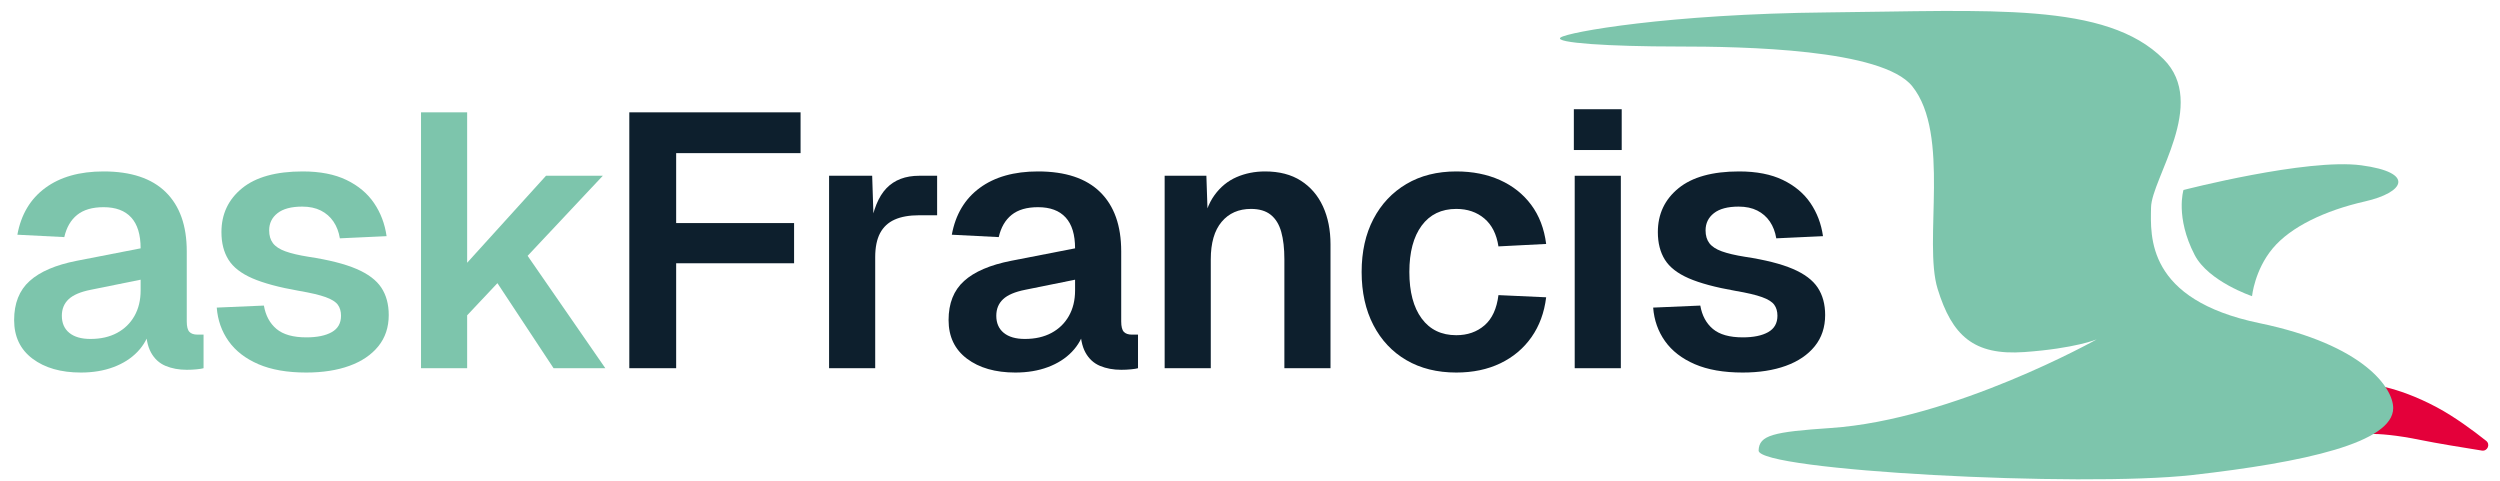
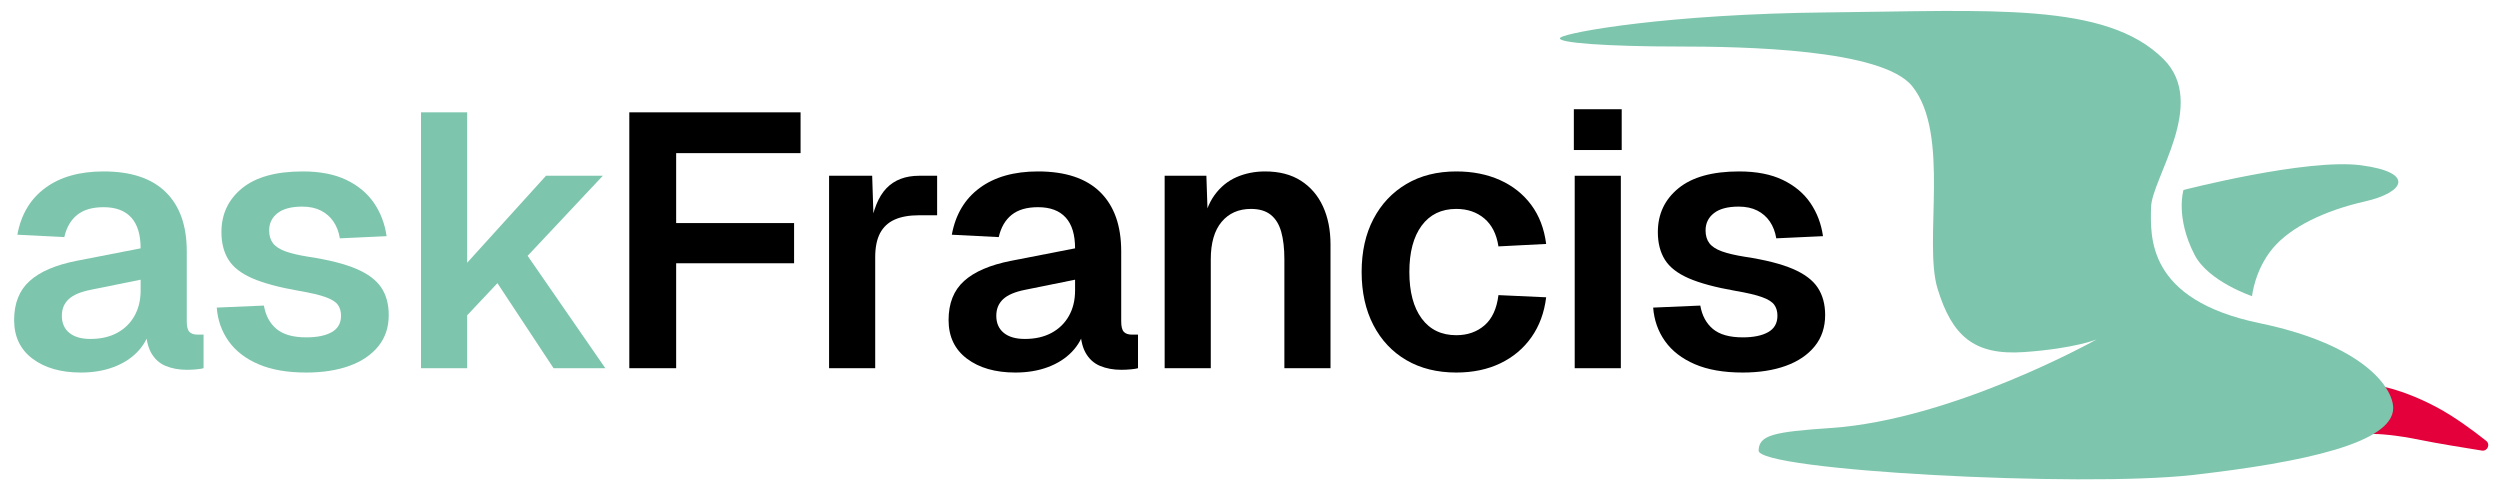
<svg xmlns="http://www.w3.org/2000/svg" viewBox="0 0 124.86 24" width="124.86" height="24">
  <g fill="#7dc5ac">
    <path transform="translate(0 18.39) scale(0.018 -0.018)" d="M224.6 -12.0Q141.4 -12.0 90.3 26.4Q39.2 64.8 39.2 133.6Q39.2 203.2 82.2 242.0Q125.2 280.8 212.6 298.0L390.2 332.6Q390.2 389.6 364.1 418.2Q338.0 446.8 287.4 446.8Q240.8 446.8 214.2 425.5Q187.6 404.2 178.4 363.8L48.2 370.4Q63.6 454.6 125.7 500.3Q187.8 546.0 287.4 546.0Q401.4 546.0 459.8 488.7Q518.2 431.4 518.2 324.4V129.8Q518.2 108.6 525.5 100.9Q532.8 93.2 547.8 93.2H564.8V0.0Q558.8 -1.8 545.4 -3.1Q532.0 -4.4 518.4 -4.4Q485.2 -4.4 459.3 6.5Q433.4 17.4 419.0 43.5Q404.6 69.6 404.6 115.6L416.2 108.0Q407.6 72.8 381.4 45.5Q355.2 18.2 315.0 3.1Q274.8 -12.0 224.6 -12.0ZM251.0 81.2Q293.6 81.2 324.7 97.9Q355.8 114.6 373.0 144.9Q390.2 175.2 390.2 215.6V245.6L251.8 217.6Q209.4 209.2 190.5 191.5Q171.6 173.8 171.6 145.6Q171.6 115.0 192.3 98.1Q213.0 81.2 251.0 81.2Z" />
    <path transform="translate(10.12 18.39) scale(0.018 -0.018)" d="M287.4 -12.0Q208.4 -12.0 154.7 11.2Q101.0 34.4 72.1 75.1Q43.2 115.8 39.2 168.2L170.0 173.8Q177.2 132.2 205.0 108.9Q232.8 85.6 287.8 85.6Q332.6 85.6 358.3 100.1Q384.0 114.6 384.0 145.6Q384.0 163.8 375.2 176.0Q366.4 188.2 341.2 197.3Q316.0 206.4 266.6 214.8Q184.6 229.2 137.9 249.5Q91.2 269.8 71.7 301.1Q52.2 332.4 52.2 377.6Q52.2 452.6 109.4 499.3Q166.6 546.0 277.8 546.0Q350.0 546.0 399.1 522.3Q448.2 498.6 475.7 458.1Q503.2 417.6 510.4 366.4L380.8 360.4Q376.4 387.2 363.0 406.9Q349.6 426.6 328.0 437.5Q306.4 448.4 276.4 448.4Q231.0 448.4 207.8 430.2Q184.6 412.0 184.6 382.4Q184.6 360.8 195.1 346.9Q205.6 333.0 229.6 324.3Q253.6 315.6 293.8 309.2Q378.0 296.4 426.6 275.6Q475.2 254.8 495.8 223.6Q516.4 192.4 516.4 147.6Q516.4 96.6 487.5 60.9Q458.6 25.2 407.3 6.6Q356.0 -12.0 287.4 -12.0Z" />
    <path transform="translate(19.76 18.39) scale(0.018 -0.018)" d="M70.4 0.0V710.0H198.4V292.6L417.2 534.0H574.8L366.2 311.8L581.8 0.0H438.2L282.4 236.0L198.4 146.8V0.0Z" />
  </g>
-   <g fill="#0D1F2D">
+   <g fill="#000000">
    <path transform="translate(29.99 18.39) scale(0.018 -0.018)" d="M80.0 0.0V710.0H555.2V596.8H139.4L210.0 669.6V344.0L139.4 402.8H537.2V291.2H139.4L210.0 350.0V0.0Z" />
    <path transform="translate(40.14 18.39) scale(0.018 -0.018)" d="M70.4 0.0V534.0H190.0L194.8 385.6L184.4 388.2Q196.4 465.0 229.7 499.5Q263.0 534.0 320.6 534.0H370.2V424.4H320.4Q279.2 424.4 252.3 412.3Q225.4 400.2 211.9 374.7Q198.4 349.2 198.4 307.6V0.0Z" />
    <path transform="translate(46.67 18.39) scale(0.018 -0.018)" d="M224.6 -12.0Q141.4 -12.0 90.3 26.4Q39.2 64.8 39.2 133.6Q39.2 203.2 82.2 242.0Q125.2 280.8 212.6 298.0L390.2 332.6Q390.2 389.6 364.1 418.2Q338.0 446.8 287.4 446.8Q240.8 446.8 214.2 425.5Q187.6 404.2 178.4 363.8L48.2 370.4Q63.6 454.6 125.7 500.3Q187.8 546.0 287.4 546.0Q401.4 546.0 459.8 488.7Q518.2 431.4 518.2 324.4V129.8Q518.2 108.6 525.5 100.9Q532.8 93.2 547.8 93.2H564.8V0.0Q558.8 -1.8 545.4 -3.1Q532.0 -4.4 518.4 -4.4Q485.2 -4.4 459.3 6.5Q433.4 17.4 419.0 43.5Q404.6 69.6 404.6 115.6L416.2 108.0Q407.6 72.8 381.4 45.5Q355.2 18.2 315.0 3.1Q274.8 -12.0 224.6 -12.0ZM251.0 81.2Q293.6 81.2 324.7 97.9Q355.8 114.6 373.0 144.9Q390.2 175.2 390.2 215.6V245.6L251.8 217.6Q209.4 209.2 190.5 191.5Q171.6 173.8 171.6 145.6Q171.6 115.0 192.3 98.1Q213.0 81.2 251.0 81.2Z" />
    <path transform="translate(56.9 18.39) scale(0.018 -0.018)" d="M70.4 0.0V534.0H186.2L191.2 384.2L175.6 390.4Q184.0 446.2 208.8 480.3Q233.6 514.4 269.9 530.2Q306.2 546.0 349.2 546.0Q408.2 546.0 448.5 520.2Q488.8 494.4 509.7 448.9Q530.6 403.4 530.6 343.4V0.0H402.6V302.2Q402.6 347.2 393.9 378.3Q385.2 409.4 364.8 425.7Q344.4 442.0 310.0 442.0Q258.6 442.0 228.5 406.1Q198.4 370.2 198.4 302.2V0.0Z" />
    <path transform="translate(67.3 18.39) scale(0.018 -0.018)" d="M301.8 -12.0Q222.2 -12.0 163.3 22.4Q104.4 56.8 71.8 119.7Q39.2 182.6 39.2 267.0Q39.2 351.4 71.8 413.8Q104.4 476.2 163.3 511.1Q222.2 546.0 301.8 546.0Q369.6 546.0 422.9 522.1Q476.2 498.2 509.6 453.4Q543.0 408.6 551.2 344.8L418.8 338.0Q411.0 389.0 379.6 415.5Q348.2 442.0 301.8 442.0Q240.0 442.0 205.8 395.7Q171.6 349.4 171.6 267.0Q171.6 184.2 205.8 137.9Q240.0 91.6 301.8 91.6Q348.6 91.6 380.2 119.0Q411.8 146.4 418.8 202.8L551.2 196.8Q543.4 133.0 510.4 86.1Q477.4 39.2 424.1 13.6Q370.8 -12.0 301.8 -12.0Z" />
    <path transform="translate(77.38 18.39) scale(0.018 -0.018)" d="M70.4 0.0V534.0H198.4V0.0ZM68.0 605.4V718.6H200.8V605.4Z" />
    <path transform="translate(81.86 18.39) scale(0.018 -0.018)" d="M287.4 -12.0Q208.4 -12.0 154.7 11.2Q101.0 34.4 72.1 75.1Q43.2 115.8 39.2 168.2L170.0 173.8Q177.2 132.2 205.0 108.9Q232.8 85.6 287.8 85.6Q332.6 85.6 358.3 100.1Q384.0 114.6 384.0 145.6Q384.0 163.8 375.2 176.0Q366.4 188.2 341.2 197.3Q316.0 206.4 266.6 214.8Q184.6 229.2 137.9 249.5Q91.2 269.8 71.7 301.1Q52.2 332.4 52.2 377.6Q52.2 452.6 109.4 499.3Q166.6 546.0 277.8 546.0Q350.0 546.0 399.1 522.3Q448.2 498.6 475.7 458.1Q503.2 417.6 510.4 366.4L380.8 360.4Q376.4 387.2 363.0 406.9Q349.6 426.6 328.0 437.5Q306.4 448.4 276.4 448.4Q231.0 448.4 207.8 430.2Q184.6 412.0 184.6 382.4Q184.6 360.8 195.1 346.9Q205.6 333.0 229.6 324.3Q253.6 315.6 293.8 309.2Q378.0 296.4 426.6 275.6Q475.2 254.8 495.8 223.6Q516.4 192.4 516.4 147.6Q516.4 96.6 487.5 60.9Q458.6 25.2 407.3 6.6Q356.0 -12.0 287.4 -12.0Z" />
  </g>
  <g transform="translate(51.93 -2.46) scale(0.30769)">
    <path d="M215.406,70.327s4.593.167,11.363,3.78c2.895,1.545,5.942,3.803,8.008,5.443.721.572.215,1.726-.693,1.582-3.014-.478-7.424-1.199-9.919-1.712-8.028-1.648-10.733-.759-10.733-.759,0,0,1.291-1.891,1.938-3.904.809-2.517.036-4.43.036-4.43h0Z" fill="#e4003a" />
    <path d="M219.687,74.238c0-3.228-4.697-10.263-21.716-13.793-18.382-3.812-17.674-14.087-17.588-18.786.086-4.704,9.275-16.822,2.034-24.059-9.343-9.339-28.061-7.843-54.486-7.592-25.905.246-42.222,3.197-43.395,4.077-1.174.88,8.082,1.46,18.94,1.46s33.303.405,38.15,6.456c6.255,7.811,1.761,25.238,4.109,32.868s5.869,10.858,14.086,10.271c8.217-.587,11.738-2.054,11.738-2.054,0,0-23.241,13.034-43.139,14.38-9.388.635-11.655,1.158-11.738,3.655-.109,3.251,52.236,6.029,70.431,3.975,18.195-2.054,32.574-5.252,32.574-10.858v0Z" fill="#7dc5ac" />
    <path d="M185.647,38.835s20.049-5.183,28.852-4.009,7.043,4.402.587,5.869c-6.456,1.467-12.032,4.109-14.966,7.63s-3.344,7.742-3.344,7.742c0,0-7.074-2.362-9.32-6.699-3.168-6.116-1.809-10.533-1.809-10.533Z" fill="#7dc5ac" />
  </g>
</svg>
